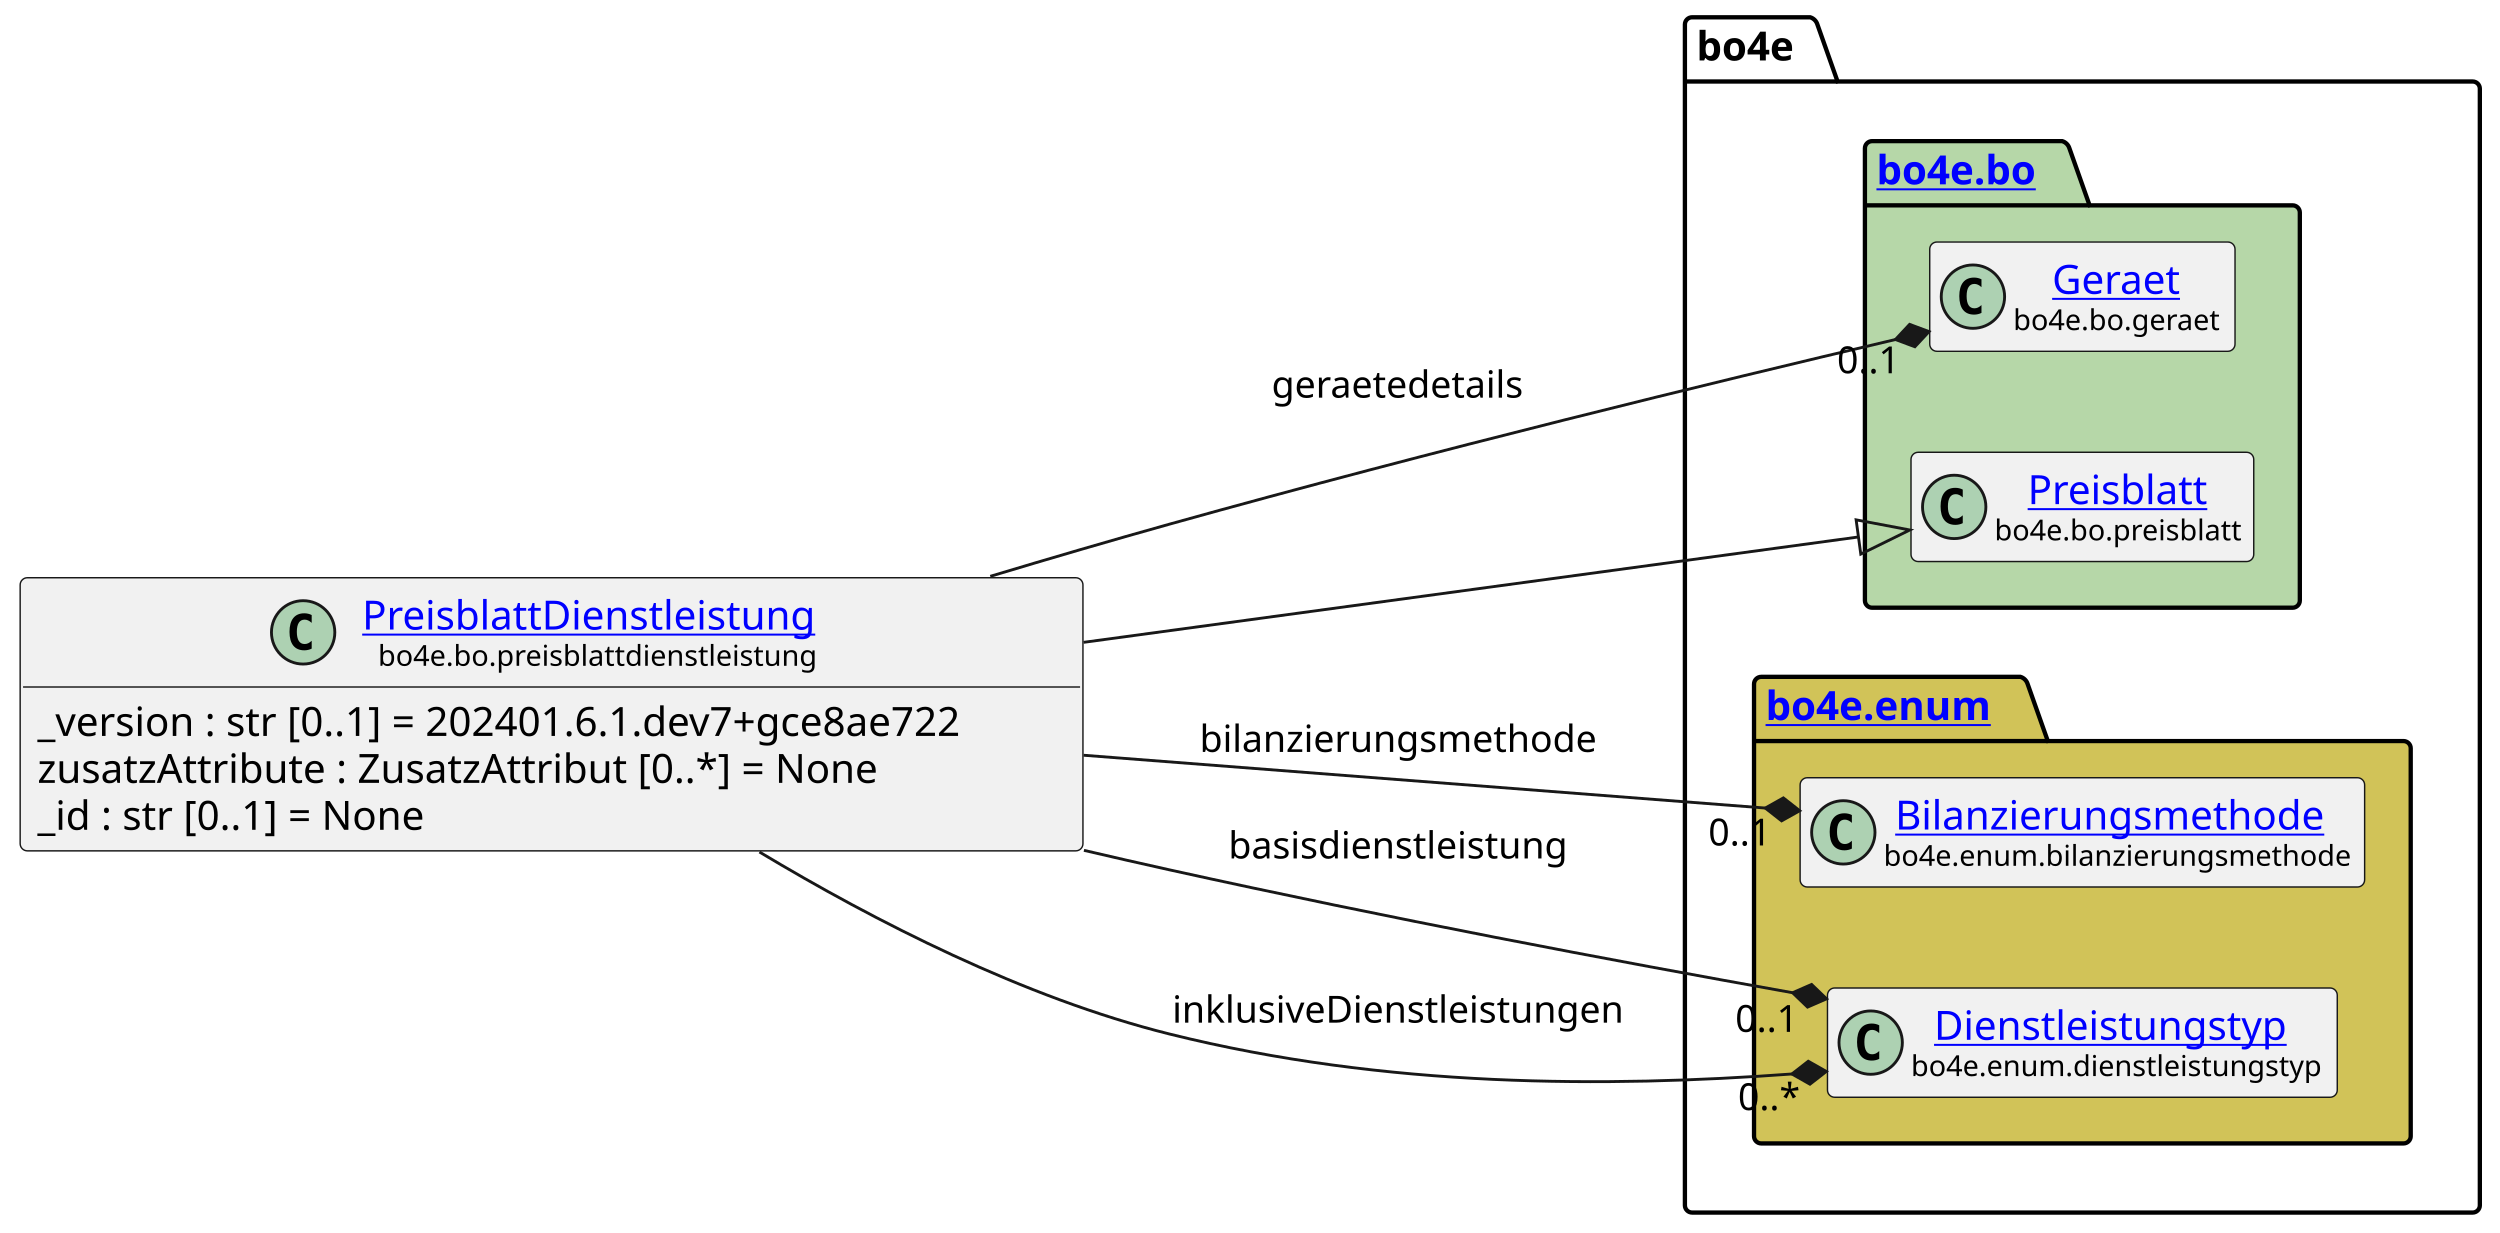
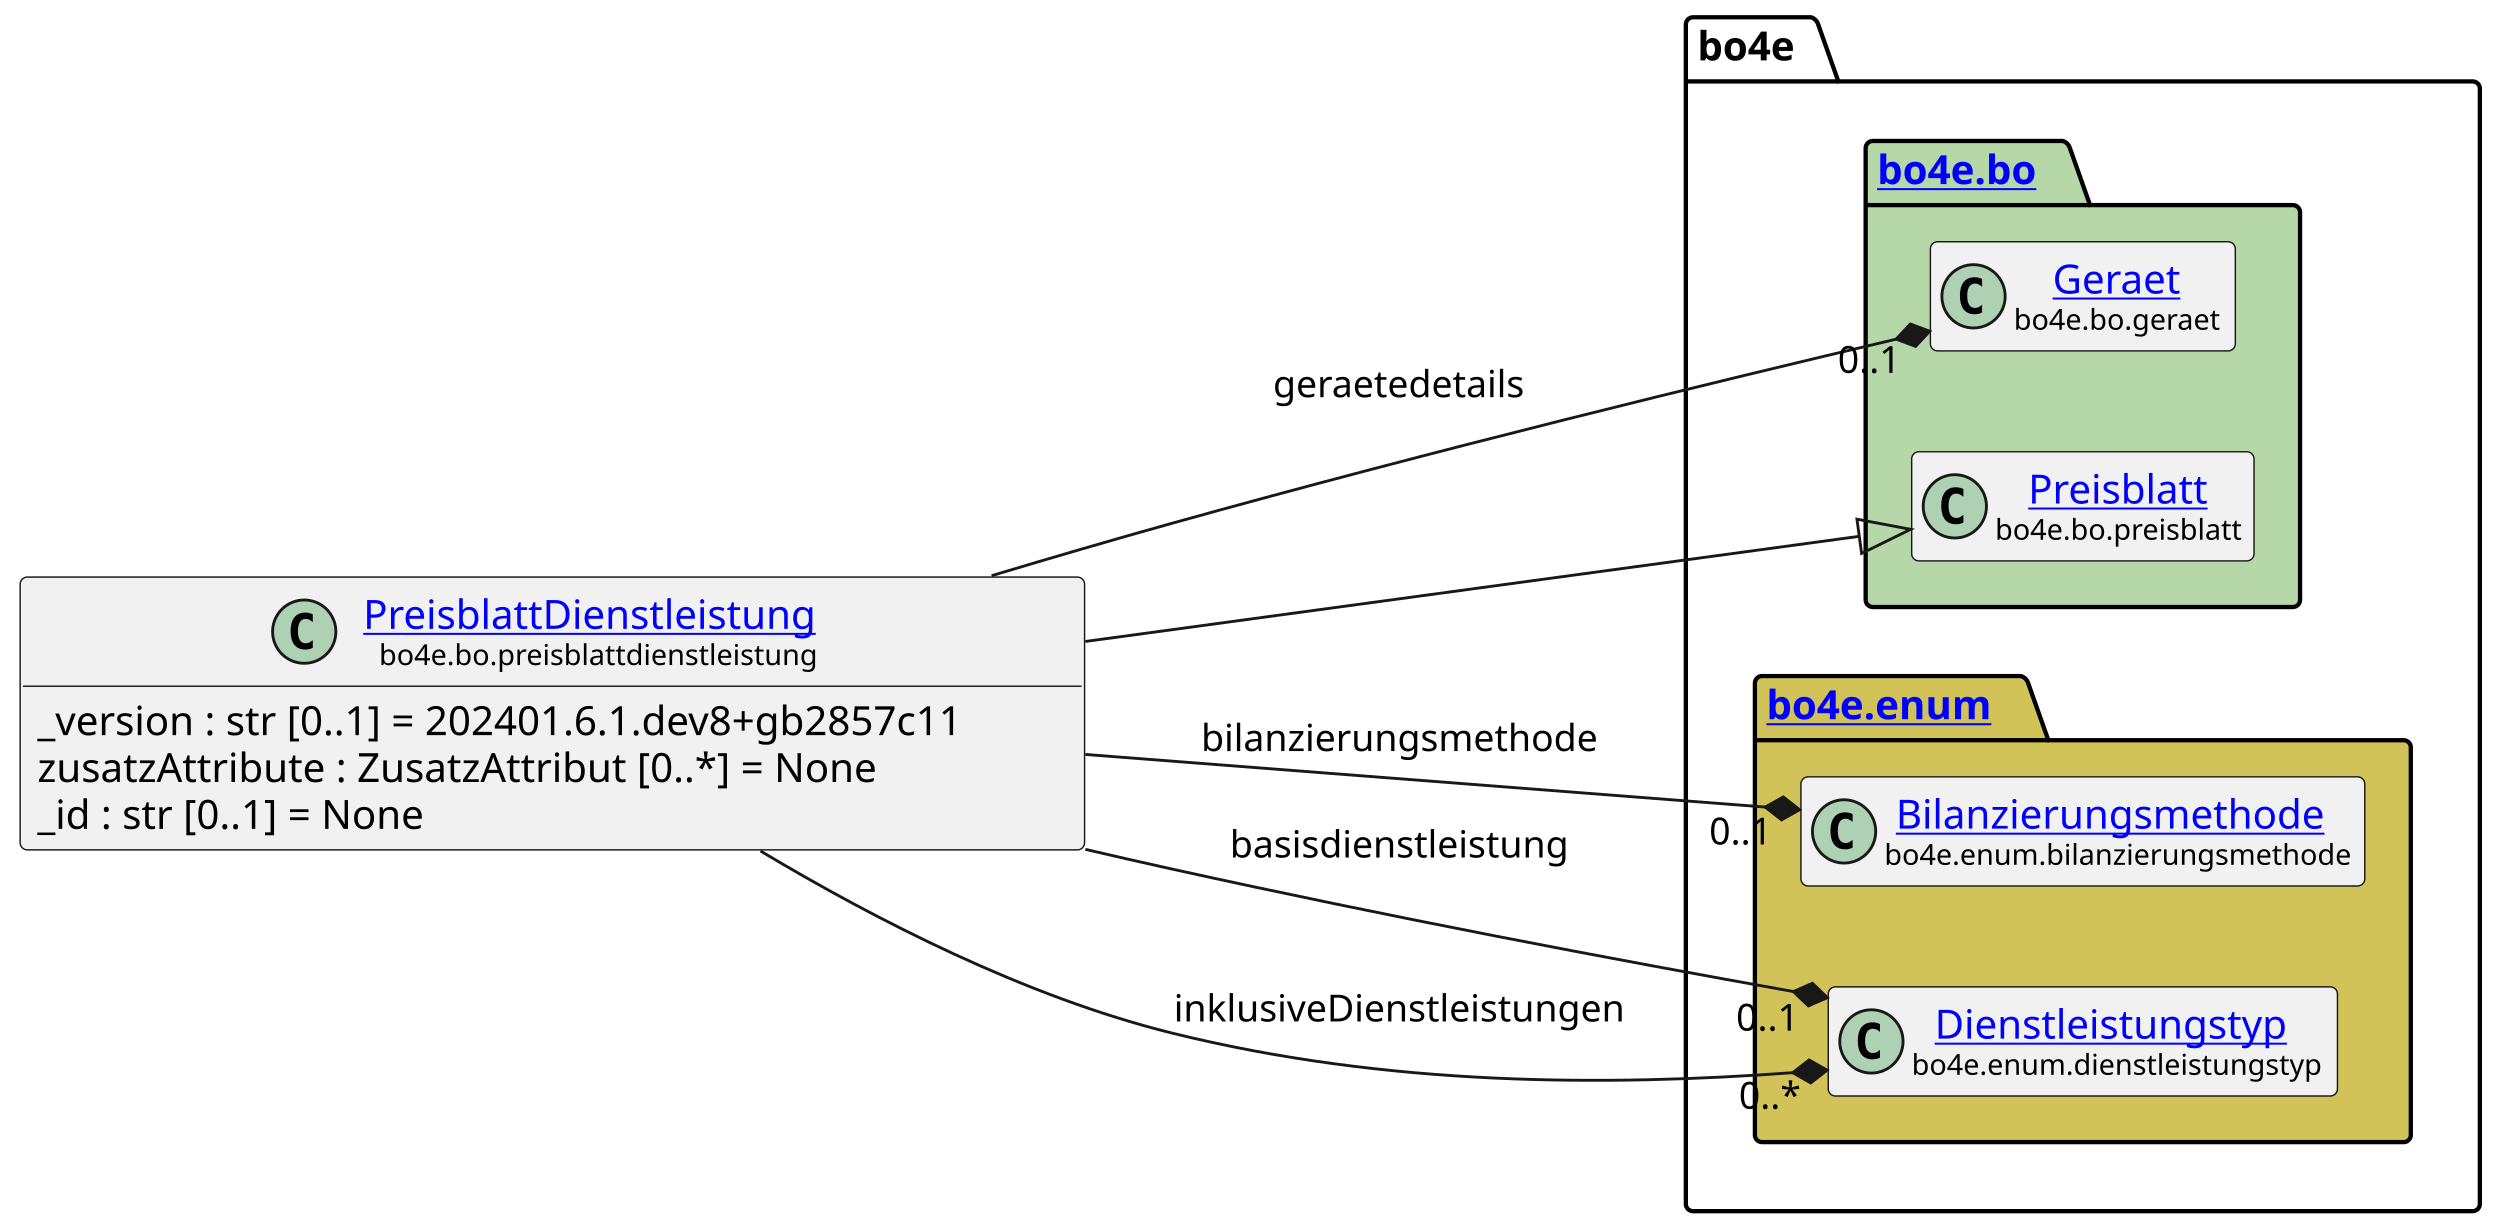
- <svg xmlns="http://www.w3.org/2000/svg" xmlns:xlink="http://www.w3.org/1999/xlink" contentStyleType="text/css" height="428px" preserveAspectRatio="none" style="width:868px;height:428px;background:#FFFFFF;" version="1.1" viewBox="0 0 868 428" width="868px" zoomAndPan="magnify">
+ <svg xmlns="http://www.w3.org/2000/svg" xmlns:xlink="http://www.w3.org/1999/xlink" contentStyleType="text/css" height="428px" preserveAspectRatio="none" style="width:869px;height:428px;background:#FFFFFF;" version="1.1" viewBox="0 0 869 428" width="869px" zoomAndPan="magnify">
  <defs />
  <g>
    <g id="cluster_bo4e">
-       <path d="M587.5,6 L628.5,6 A3.75,3.75 0 0 1 631,8.5 L638,28.297 L858.5,28.297 A2.5,2.5 0 0 1 861,30.797 L861,418.5 A2.5,2.5 0 0 1 858.5,421 L587.5,421 A2.5,2.5 0 0 1 585,418.5 L585,8.5 A2.5,2.5 0 0 1 587.5,6 " fill="none" style="stroke:#000000;stroke-width:1.5;" />
-       <line style="stroke:#000000;stroke-width:1.5;" x1="585" x2="638" y1="28.297" y2="28.297" />
-       <text fill="#000000" font-family="sans-serif" font-size="14" font-weight="bold" lengthAdjust="spacing" textLength="40" x="589" y="20.995">bo4e</text>
+       <path d="M588.5,6 L629.5,6 A3.75,3.75 0 0 1 632,8.5 L639,28.297 L859.5,28.297 A2.5,2.5 0 0 1 862,30.797 L862,418.5 A2.5,2.5 0 0 1 859.5,421 L588.5,421 A2.5,2.5 0 0 1 586,418.5 L586,8.5 A2.5,2.5 0 0 1 588.5,6 " fill="none" style="stroke:#000000;stroke-width:1.5;" />
+       <line style="stroke:#000000;stroke-width:1.5;" x1="586" x2="639" y1="28.297" y2="28.297" />
+       <text fill="#000000" font-family="sans-serif" font-size="14" font-weight="bold" lengthAdjust="spacing" textLength="40" x="590" y="20.995">bo4e</text>
    </g>
    <g id="cluster_bo">
-       <path d="M650,49 L716,49 A3.75,3.75 0 0 1 718.5,51.5 L725.5,71.297 L796,71.297 A2.5,2.5 0 0 1 798.5,73.797 L798.5,208.5 A2.5,2.5 0 0 1 796,211 L650,211 A2.5,2.5 0 0 1 647.5,208.5 L647.5,51.5 A2.5,2.5 0 0 1 650,49 " fill="#B6D7A8" style="stroke:#000000;stroke-width:1.5;" />
-       <line style="stroke:#000000;stroke-width:1.5;" x1="647.5" x2="725.5" y1="71.297" y2="71.297" />
+       <path d="M651,49 L717,49 A3.75,3.75 0 0 1 719.5,51.5 L726.5,71.297 L797,71.297 A2.5,2.5 0 0 1 799.5,73.797 L799.5,208.5 A2.5,2.5 0 0 1 797,211 L651,211 A2.5,2.5 0 0 1 648.5,208.5 L648.5,51.5 A2.5,2.5 0 0 1 651,49 " fill="#B6D7A8" style="stroke:#000000;stroke-width:1.5;" />
+       <line style="stroke:#000000;stroke-width:1.5;" x1="648.5" x2="726.5" y1="71.297" y2="71.297" />
      <a href="https://bo4e.github.io/BO4E-python/latest/api/bo4e.bo.html" target="_top" title="https://bo4e.github.io/BO4E-python/latest/api/bo4e.bo.html" xlink:actuate="onRequest" xlink:href="https://bo4e.github.io/BO4E-python/latest/api/bo4e.bo.html" xlink:show="new" xlink:title="https://bo4e.github.io/BO4E-python/latest/api/bo4e.bo.html" xlink:type="simple">
-         <text fill="#0000FF" font-family="sans-serif" font-size="14" font-weight="bold" lengthAdjust="spacing" text-decoration="underline" textLength="65" x="651.5" y="63.995">bo4e.bo</text>
+         <text fill="#0000FF" font-family="sans-serif" font-size="14" font-weight="bold" lengthAdjust="spacing" text-decoration="underline" textLength="65" x="652.5" y="63.995">bo4e.bo</text>
      </a>
    </g>
    <g id="cluster_enum">
-       <path d="M611.5,235 L701.5,235 A3.75,3.75 0 0 1 704,237.5 L711,257.297 L834.5,257.297 A2.5,2.5 0 0 1 837,259.797 L837,394.5 A2.5,2.5 0 0 1 834.5,397 L611.5,397 A2.5,2.5 0 0 1 609,394.5 L609,237.5 A2.5,2.5 0 0 1 611.5,235 " fill="#D1C358" style="stroke:#000000;stroke-width:1.5;" />
-       <line style="stroke:#000000;stroke-width:1.5;" x1="609" x2="711" y1="257.297" y2="257.297" />
+       <path d="M612.5,235 L702.5,235 A3.75,3.75 0 0 1 705,237.5 L712,257.297 L835.5,257.297 A2.5,2.5 0 0 1 838,259.797 L838,394.5 A2.5,2.5 0 0 1 835.5,397 L612.5,397 A2.5,2.5 0 0 1 610,394.5 L610,237.5 A2.5,2.5 0 0 1 612.5,235 " fill="#D1C358" style="stroke:#000000;stroke-width:1.5;" />
+       <line style="stroke:#000000;stroke-width:1.5;" x1="610" x2="712" y1="257.297" y2="257.297" />
      <a href="https://bo4e.github.io/BO4E-python/latest/api/bo4e.enum.html" target="_top" title="https://bo4e.github.io/BO4E-python/latest/api/bo4e.enum.html" xlink:actuate="onRequest" xlink:href="https://bo4e.github.io/BO4E-python/latest/api/bo4e.enum.html" xlink:show="new" xlink:title="https://bo4e.github.io/BO4E-python/latest/api/bo4e.enum.html" xlink:type="simple">
-         <text fill="#0000FF" font-family="sans-serif" font-size="14" font-weight="bold" lengthAdjust="spacing" text-decoration="underline" textLength="89" x="613" y="249.995">bo4e.enum</text>
+         <text fill="#0000FF" font-family="sans-serif" font-size="14" font-weight="bold" lengthAdjust="spacing" text-decoration="underline" textLength="89" x="614" y="249.995">bo4e.enum</text>
      </a>
    </g>
    <g id="elem_Geraet">
-       <rect codeLine="10" fill="#F1F1F1" height="37.938" id="Geraet" rx="2.5" ry="2.5" style="stroke:#181818;stroke-width:0.5;" width="106" x="670" y="84.03" />
-       <ellipse cx="685" cy="102.999" fill="#ADD1B2" rx="11" ry="11" style="stroke:#181818;stroke-width:1.0;" />
-       <path d="M687.969,108.639 Q687.391,108.936 686.75,109.077 Q686.109,109.233 685.406,109.233 Q682.906,109.233 681.578,107.593 Q680.266,105.936 680.266,102.811 Q680.266,99.686 681.578,98.03 Q682.906,96.374 685.406,96.374 Q686.109,96.374 686.75,96.53 Q687.406,96.686 687.969,96.983 L687.969,99.702 Q687.344,99.124 686.75,98.858 Q686.156,98.577 685.531,98.577 Q684.188,98.577 683.5,99.655 Q682.812,100.718 682.812,102.811 Q682.812,104.905 683.5,105.983 Q684.188,107.046 685.531,107.046 Q686.156,107.046 686.75,106.78 Q687.344,106.499 687.969,105.921 L687.969,108.639 Z " fill="#000000" />
+       <rect codeLine="10" fill="#F1F1F1" height="37.938" id="Geraet" rx="2.5" ry="2.5" style="stroke:#181818;stroke-width:0.5;" width="106" x="671" y="84.03" />
+       <ellipse cx="686" cy="102.999" fill="#ADD1B2" rx="11" ry="11" style="stroke:#181818;stroke-width:1.0;" />
+       <path d="M688.969,108.639 Q688.391,108.936 687.75,109.077 Q687.109,109.233 686.406,109.233 Q683.906,109.233 682.578,107.593 Q681.266,105.936 681.266,102.811 Q681.266,99.686 682.578,98.03 Q683.906,96.374 686.406,96.374 Q687.109,96.374 687.75,96.53 Q688.406,96.686 688.969,96.983 L688.969,99.702 Q688.344,99.124 687.75,98.858 Q687.156,98.577 686.531,98.577 Q685.188,98.577 684.5,99.655 Q683.812,100.718 683.812,102.811 Q683.812,104.905 684.5,105.983 Q685.188,107.046 686.531,107.046 Q687.156,107.046 687.75,106.78 Q688.344,106.499 688.969,105.921 L688.969,108.639 Z " fill="#000000" />
      <a href="https://bo4e.github.io/BO4E-python/latest/api/bo4e.bo.html#bo4e.bo.geraet.Geraet" target="_top" title="https://bo4e.github.io/BO4E-python/latest/api/bo4e.bo.html#bo4e.bo.geraet.Geraet" xlink:actuate="onRequest" xlink:href="https://bo4e.github.io/BO4E-python/latest/api/bo4e.bo.html#bo4e.bo.geraet.Geraet" xlink:show="new" xlink:title="https://bo4e.github.io/BO4E-python/latest/api/bo4e.bo.html#bo4e.bo.geraet.Geraet" xlink:type="simple">
-         <text fill="#0000FF" font-family="sans-serif" font-size="14" lengthAdjust="spacing" text-decoration="underline" textLength="47" x="712.5" y="102.025">Geraet</text>
+         <text fill="#0000FF" font-family="sans-serif" font-size="14" lengthAdjust="spacing" text-decoration="underline" textLength="47" x="713.5" y="102.025">Geraet</text>
      </a>
-       <text fill="#000000" font-family="sans-serif" font-size="10" lengthAdjust="spacing" textLength="74" x="699" y="114.609">bo4e.bo.geraet</text>
+       <text fill="#000000" font-family="sans-serif" font-size="10" lengthAdjust="spacing" textLength="74" x="700" y="114.609">bo4e.bo.geraet</text>
    </g>
    <g id="elem_Preisblatt">
-       <rect codeLine="11" fill="#F1F1F1" height="37.938" id="Preisblatt" rx="2.5" ry="2.5" style="stroke:#181818;stroke-width:0.5;" width="119" x="663.5" y="157.03" />
-       <ellipse cx="678.5" cy="175.999" fill="#ADD1B2" rx="11" ry="11" style="stroke:#181818;stroke-width:1.0;" />
-       <path d="M681.469,181.639 Q680.891,181.936 680.25,182.077 Q679.609,182.233 678.906,182.233 Q676.406,182.233 675.078,180.593 Q673.766,178.936 673.766,175.811 Q673.766,172.686 675.078,171.03 Q676.406,169.374 678.906,169.374 Q679.609,169.374 680.25,169.53 Q680.906,169.686 681.469,169.983 L681.469,172.702 Q680.844,172.124 680.25,171.858 Q679.656,171.577 679.031,171.577 Q677.688,171.577 677,172.655 Q676.312,173.718 676.312,175.811 Q676.312,177.905 677,178.983 Q677.688,180.046 679.031,180.046 Q679.656,180.046 680.25,179.78 Q680.844,179.499 681.469,178.921 L681.469,181.639 Z " fill="#000000" />
+       <rect codeLine="11" fill="#F1F1F1" height="37.938" id="Preisblatt" rx="2.5" ry="2.5" style="stroke:#181818;stroke-width:0.5;" width="119" x="664.5" y="157.03" />
+       <ellipse cx="679.5" cy="175.999" fill="#ADD1B2" rx="11" ry="11" style="stroke:#181818;stroke-width:1.0;" />
+       <path d="M682.469,181.639 Q681.891,181.936 681.25,182.077 Q680.609,182.233 679.906,182.233 Q677.406,182.233 676.078,180.593 Q674.766,178.936 674.766,175.811 Q674.766,172.686 676.078,171.03 Q677.406,169.374 679.906,169.374 Q680.609,169.374 681.25,169.53 Q681.906,169.686 682.469,169.983 L682.469,172.702 Q681.844,172.124 681.25,171.858 Q680.656,171.577 680.031,171.577 Q678.688,171.577 678,172.655 Q677.312,173.718 677.312,175.811 Q677.312,177.905 678,178.983 Q678.688,180.046 680.031,180.046 Q680.656,180.046 681.25,179.78 Q681.844,179.499 682.469,178.921 L682.469,181.639 Z " fill="#000000" />
      <a href="https://bo4e.github.io/BO4E-python/latest/api/bo4e.bo.html#bo4e.bo.preisblatt.Preisblatt" target="_top" title="https://bo4e.github.io/BO4E-python/latest/api/bo4e.bo.html#bo4e.bo.preisblatt.Preisblatt" xlink:actuate="onRequest" xlink:href="https://bo4e.github.io/BO4E-python/latest/api/bo4e.bo.html#bo4e.bo.preisblatt.Preisblatt" xlink:show="new" xlink:title="https://bo4e.github.io/BO4E-python/latest/api/bo4e.bo.html#bo4e.bo.preisblatt.Preisblatt" xlink:type="simple">
-         <text fill="#0000FF" font-family="sans-serif" font-size="14" lengthAdjust="spacing" text-decoration="underline" textLength="64" x="704" y="175.025">Preisblatt</text>
+         <text fill="#0000FF" font-family="sans-serif" font-size="14" lengthAdjust="spacing" text-decoration="underline" textLength="64" x="705" y="175.025">Preisblatt</text>
      </a>
-       <text fill="#000000" font-family="sans-serif" font-size="10" lengthAdjust="spacing" textLength="87" x="692.5" y="187.609">bo4e.bo.preisblatt</text>
+       <text fill="#000000" font-family="sans-serif" font-size="10" lengthAdjust="spacing" textLength="87" x="693.5" y="187.609">bo4e.bo.preisblatt</text>
    </g>
    <g id="elem_Bilanzierungsmethode">
-       <rect codeLine="14" fill="#F1F1F1" height="37.938" id="Bilanzierungsmethode" rx="2.5" ry="2.5" style="stroke:#181818;stroke-width:0.5;" width="196" x="625" y="270.03" />
-       <ellipse cx="640" cy="288.999" fill="#ADD1B2" rx="11" ry="11" style="stroke:#181818;stroke-width:1.0;" />
-       <path d="M642.969,294.639 Q642.391,294.936 641.75,295.077 Q641.109,295.233 640.406,295.233 Q637.906,295.233 636.578,293.592 Q635.266,291.936 635.266,288.811 Q635.266,285.686 636.578,284.03 Q637.906,282.374 640.406,282.374 Q641.109,282.374 641.75,282.53 Q642.406,282.686 642.969,282.983 L642.969,285.702 Q642.344,285.124 641.75,284.858 Q641.156,284.577 640.531,284.577 Q639.188,284.577 638.5,285.655 Q637.812,286.717 637.812,288.811 Q637.812,290.905 638.5,291.983 Q639.188,293.046 640.531,293.046 Q641.156,293.046 641.75,292.78 Q642.344,292.499 642.969,291.921 L642.969,294.639 Z " fill="#000000" />
+       <rect codeLine="14" fill="#F1F1F1" height="37.938" id="Bilanzierungsmethode" rx="2.5" ry="2.5" style="stroke:#181818;stroke-width:0.5;" width="196" x="626" y="270.03" />
+       <ellipse cx="641" cy="288.999" fill="#ADD1B2" rx="11" ry="11" style="stroke:#181818;stroke-width:1.0;" />
+       <path d="M643.969,294.639 Q643.391,294.936 642.75,295.077 Q642.109,295.233 641.406,295.233 Q638.906,295.233 637.578,293.592 Q636.266,291.936 636.266,288.811 Q636.266,285.686 637.578,284.03 Q638.906,282.374 641.406,282.374 Q642.109,282.374 642.75,282.53 Q643.406,282.686 643.969,282.983 L643.969,285.702 Q643.344,285.124 642.75,284.858 Q642.156,284.577 641.531,284.577 Q640.188,284.577 639.5,285.655 Q638.812,286.717 638.812,288.811 Q638.812,290.905 639.5,291.983 Q640.188,293.046 641.531,293.046 Q642.156,293.046 642.75,292.78 Q643.344,292.499 643.969,291.921 L643.969,294.639 Z " fill="#000000" />
      <a href="https://bo4e.github.io/BO4E-python/latest/api/bo4e.enum.html#bo4e.enum.bilanzierungsmethode.Bilanzierungsmethode" target="_top" title="https://bo4e.github.io/BO4E-python/latest/api/bo4e.enum.html#bo4e.enum.bilanzierungsmethode.Bilanzierungsmethode" xlink:actuate="onRequest" xlink:href="https://bo4e.github.io/BO4E-python/latest/api/bo4e.enum.html#bo4e.enum.bilanzierungsmethode.Bilanzierungsmethode" xlink:show="new" xlink:title="https://bo4e.github.io/BO4E-python/latest/api/bo4e.enum.html#bo4e.enum.bilanzierungsmethode.Bilanzierungsmethode" xlink:type="simple">
-         <text fill="#0000FF" font-family="sans-serif" font-size="14" lengthAdjust="spacing" text-decoration="underline" textLength="156" x="658" y="288.025">Bilanzierungsmethode</text>
+         <text fill="#0000FF" font-family="sans-serif" font-size="14" lengthAdjust="spacing" text-decoration="underline" textLength="156" x="659" y="288.025">Bilanzierungsmethode</text>
      </a>
-       <text fill="#000000" font-family="sans-serif" font-size="10" lengthAdjust="spacing" textLength="164" x="654" y="300.609">bo4e.enum.bilanzierungsmethode</text>
+       <text fill="#000000" font-family="sans-serif" font-size="10" lengthAdjust="spacing" textLength="164" x="655" y="300.609">bo4e.enum.bilanzierungsmethode</text>
    </g>
    <g id="elem_Dienstleistungstyp">
-       <rect codeLine="15" fill="#F1F1F1" height="37.938" id="Dienstleistungstyp" rx="2.5" ry="2.5" style="stroke:#181818;stroke-width:0.5;" width="177" x="634.5" y="343.03" />
-       <ellipse cx="649.5" cy="361.999" fill="#ADD1B2" rx="11" ry="11" style="stroke:#181818;stroke-width:1.0;" />
-       <path d="M652.469,367.639 Q651.891,367.936 651.25,368.077 Q650.609,368.233 649.906,368.233 Q647.406,368.233 646.078,366.592 Q644.766,364.936 644.766,361.811 Q644.766,358.686 646.078,357.03 Q647.406,355.374 649.906,355.374 Q650.609,355.374 651.25,355.53 Q651.906,355.686 652.469,355.983 L652.469,358.702 Q651.844,358.124 651.25,357.858 Q650.656,357.577 650.031,357.577 Q648.688,357.577 648,358.655 Q647.312,359.717 647.312,361.811 Q647.312,363.905 648,364.983 Q648.688,366.046 650.031,366.046 Q650.656,366.046 651.25,365.78 Q651.844,365.499 652.469,364.921 L652.469,367.639 Z " fill="#000000" />
+       <rect codeLine="15" fill="#F1F1F1" height="37.938" id="Dienstleistungstyp" rx="2.5" ry="2.5" style="stroke:#181818;stroke-width:0.5;" width="177" x="635.5" y="343.03" />
+       <ellipse cx="650.5" cy="361.999" fill="#ADD1B2" rx="11" ry="11" style="stroke:#181818;stroke-width:1.0;" />
+       <path d="M653.469,367.639 Q652.891,367.936 652.25,368.077 Q651.609,368.233 650.906,368.233 Q648.406,368.233 647.078,366.592 Q645.766,364.936 645.766,361.811 Q645.766,358.686 647.078,357.03 Q648.406,355.374 650.906,355.374 Q651.609,355.374 652.25,355.53 Q652.906,355.686 653.469,355.983 L653.469,358.702 Q652.844,358.124 652.25,357.858 Q651.656,357.577 651.031,357.577 Q649.688,357.577 649,358.655 Q648.312,359.717 648.312,361.811 Q648.312,363.905 649,364.983 Q649.688,366.046 651.031,366.046 Q651.656,366.046 652.25,365.78 Q652.844,365.499 653.469,364.921 L653.469,367.639 Z " fill="#000000" />
      <a href="https://bo4e.github.io/BO4E-python/latest/api/bo4e.enum.html#bo4e.enum.dienstleistungstyp.Dienstleistungstyp" target="_top" title="https://bo4e.github.io/BO4E-python/latest/api/bo4e.enum.html#bo4e.enum.dienstleistungstyp.Dienstleistungstyp" xlink:actuate="onRequest" xlink:href="https://bo4e.github.io/BO4E-python/latest/api/bo4e.enum.html#bo4e.enum.dienstleistungstyp.Dienstleistungstyp" xlink:show="new" xlink:title="https://bo4e.github.io/BO4E-python/latest/api/bo4e.enum.html#bo4e.enum.dienstleistungstyp.Dienstleistungstyp" xlink:type="simple">
-         <text fill="#0000FF" font-family="sans-serif" font-size="14" lengthAdjust="spacing" text-decoration="underline" textLength="129" x="671.5" y="361.025">Dienstleistungstyp</text>
+         <text fill="#0000FF" font-family="sans-serif" font-size="14" lengthAdjust="spacing" text-decoration="underline" textLength="129" x="672.5" y="361.025">Dienstleistungstyp</text>
      </a>
-       <text fill="#000000" font-family="sans-serif" font-size="10" lengthAdjust="spacing" textLength="145" x="663.5" y="373.609">bo4e.enum.dienstleistungstyp</text>
+       <text fill="#000000" font-family="sans-serif" font-size="10" lengthAdjust="spacing" textLength="145" x="664.5" y="373.609">bo4e.enum.dienstleistungstyp</text>
    </g>
    <g id="elem_PreisblattDienstleistung">
-       <rect codeLine="3" fill="#F1F1F1" height="94.828" id="PreisblattDienstleistung" rx="2.5" ry="2.5" style="stroke:#181818;stroke-width:0.5;" width="369" x="7" y="200.59" />
-       <ellipse cx="105.25" cy="219.559" fill="#ADD1B2" rx="11" ry="11" style="stroke:#181818;stroke-width:1.0;" />
-       <path d="M108.219,225.199 Q107.641,225.496 107,225.637 Q106.359,225.793 105.656,225.793 Q103.156,225.793 101.828,224.153 Q100.516,222.496 100.516,219.371 Q100.516,216.246 101.828,214.59 Q103.156,212.934 105.656,212.934 Q106.359,212.934 107,213.09 Q107.656,213.246 108.219,213.543 L108.219,216.262 Q107.594,215.684 107,215.418 Q106.406,215.137 105.781,215.137 Q104.438,215.137 103.75,216.215 Q103.062,217.278 103.062,219.371 Q103.062,221.465 103.75,222.543 Q104.438,223.606 105.781,223.606 Q106.406,223.606 107,223.34 Q107.594,223.059 108.219,222.481 L108.219,225.199 Z " fill="#000000" />
+       <rect codeLine="3" fill="#F1F1F1" height="94.828" id="PreisblattDienstleistung" rx="2.5" ry="2.5" style="stroke:#181818;stroke-width:0.5;" width="370" x="7" y="200.59" />
+       <ellipse cx="105.75" cy="219.559" fill="#ADD1B2" rx="11" ry="11" style="stroke:#181818;stroke-width:1.0;" />
+       <path d="M108.719,225.199 Q108.141,225.496 107.5,225.637 Q106.859,225.793 106.156,225.793 Q103.656,225.793 102.328,224.153 Q101.016,222.496 101.016,219.371 Q101.016,216.246 102.328,214.59 Q103.656,212.934 106.156,212.934 Q106.859,212.934 107.5,213.09 Q108.156,213.246 108.719,213.543 L108.719,216.262 Q108.094,215.684 107.5,215.418 Q106.906,215.137 106.281,215.137 Q104.938,215.137 104.25,216.215 Q103.562,217.278 103.562,219.371 Q103.562,221.465 104.25,222.543 Q104.938,223.606 106.281,223.606 Q106.906,223.606 107.5,223.34 Q108.094,223.059 108.719,222.481 L108.719,225.199 Z " fill="#000000" />
      <a href="https://bo4e.github.io/BO4E-python/latest/api/bo4e.bo.html#bo4e.bo.preisblattdienstleistung.PreisblattDienstleistung" target="_top" title="https://bo4e.github.io/BO4E-python/latest/api/bo4e.bo.html#bo4e.bo.preisblattdienstleistung.PreisblattDienstleistung" xlink:actuate="onRequest" xlink:href="https://bo4e.github.io/BO4E-python/latest/api/bo4e.bo.html#bo4e.bo.preisblattdienstleistung.PreisblattDienstleistung" xlink:show="new" xlink:title="https://bo4e.github.io/BO4E-python/latest/api/bo4e.bo.html#bo4e.bo.preisblattdienstleistung.PreisblattDienstleistung" xlink:type="simple">
-         <text fill="#0000FF" font-family="sans-serif" font-size="14" lengthAdjust="spacing" text-decoration="underline" textLength="164" x="125.75" y="218.585">PreisblattDienstleistung</text>
+         <text fill="#0000FF" font-family="sans-serif" font-size="14" lengthAdjust="spacing" text-decoration="underline" textLength="164" x="126.25" y="218.585">PreisblattDienstleistung</text>
      </a>
-       <text fill="#000000" font-family="sans-serif" font-size="10" lengthAdjust="spacing" textLength="153" x="131.25" y="231.169">bo4e.bo.preisblattdienstleistung</text>
-       <line style="stroke:#181818;stroke-width:0.5;" x1="8" x2="375" y1="238.528" y2="238.528" />
-       <text fill="#000000" font-family="sans-serif" font-size="14" lengthAdjust="spacing" textLength="357" x="13" y="255.523">_version : str [0..1] = 202401.6.1.dev7+gce8ae722</text>
+       <text fill="#000000" font-family="sans-serif" font-size="10" lengthAdjust="spacing" textLength="153" x="131.75" y="231.169">bo4e.bo.preisblattdienstleistung</text>
+       <line style="stroke:#181818;stroke-width:0.5;" x1="8" x2="376" y1="238.528" y2="238.528" />
+       <text fill="#000000" font-family="sans-serif" font-size="14" lengthAdjust="spacing" textLength="358" x="13" y="255.523">_version : str [0..1] = 202401.6.1.dev8+gb2857c11</text>
      <text fill="#000000" font-family="sans-serif" font-size="14" lengthAdjust="spacing" textLength="311" x="13" y="271.82">zusatzAttribute : ZusatzAttribut [0..*] = None</text>
      <text fill="#000000" font-family="sans-serif" font-size="14" lengthAdjust="spacing" textLength="147" x="13" y="288.116">_id : str [0..1] = None</text>
    </g>
    <g id="link_PreisblattDienstleistung_Preisblatt">
-       <path codeLine="18" d="M376.21,223.02 C476.57,209.37 576.294,195.816 645.254,186.436 " fill="none" id="PreisblattDienstleistung-to-Preisblatt" style="stroke:#181818;stroke-width:1.0;" />
-       <polygon fill="none" points="663.09,184.01,644.446,180.491,646.063,192.381,663.09,184.01" style="stroke:#181818;stroke-width:1.0;" />
+       <path codeLine="18" d="M377.25,222.97 C477.67,209.33 577.354,195.782 646.284,186.422 " fill="none" id="PreisblattDienstleistung-to-Preisblatt" style="stroke:#181818;stroke-width:1.0;" />
+       <polygon fill="none" points="664.12,184,645.476,180.477,647.091,192.367,664.12,184" style="stroke:#181818;stroke-width:1.0;" />
    </g>
    <g id="link_PreisblattDienstleistung_Bilanzierungsmethode">
-       <path codeLine="19" d="M376.21,262.22 C459.84,268.7 543.456,275.173 612.896,280.553 " fill="none" id="PreisblattDienstleistung-to-Bilanzierungsmethode" style="stroke:#181818;stroke-width:1.0;" />
-       <polygon fill="#181818" points="624.86,281.48,619.187,277.029,612.896,280.553,618.569,285.005,624.86,281.48" style="stroke:#181818;stroke-width:1.0;" />
-       <text fill="#000000" font-family="sans-serif" font-size="13" lengthAdjust="spacing" textLength="142" x="416.5" y="261.067">bilanzierungsmethode</text>
-       <text fill="#000000" font-family="sans-serif" font-size="13" lengthAdjust="spacing" textLength="24" x="593.116" y="293.55">0..1</text>
+       <path codeLine="19" d="M377.25,262.25 C460.78,268.72 544.186,275.164 613.576,280.534 " fill="none" id="PreisblattDienstleistung-to-Bilanzierungsmethode" style="stroke:#181818;stroke-width:1.0;" />
+       <polygon fill="#181818" points="625.54,281.46,619.866,277.009,613.576,280.534,619.249,284.985,625.54,281.46" style="stroke:#181818;stroke-width:1.0;" />
+       <text fill="#000000" font-family="sans-serif" font-size="13" lengthAdjust="spacing" textLength="142" x="417.5" y="261.067">bilanzierungsmethode</text>
+       <text fill="#000000" font-family="sans-serif" font-size="13" lengthAdjust="spacing" textLength="24" x="594.119" y="293.529">0..1</text>
    </g>
    <g id="link_PreisblattDienstleistung_Dienstleistungstyp">
-       <path codeLine="20" d="M376.34,295.24 C386.36,297.59 396.29,299.85 406,302 C482.74,318.97 558.808,333.307 622.378,344.677 " fill="none" id="PreisblattDienstleistung-to-Dienstleistungstyp" style="stroke:#181818;stroke-width:1.0;" />
-       <polygon fill="#181818" points="634.19,346.79,628.988,341.796,622.378,344.677,627.58,349.671,634.19,346.79" style="stroke:#181818;stroke-width:1.0;" />
-       <text fill="#000000" font-family="sans-serif" font-size="13" lengthAdjust="spacing" textLength="122" x="426.5" y="298.067">basisdienstleistung</text>
-       <text fill="#000000" font-family="sans-serif" font-size="13" lengthAdjust="spacing" textLength="24" x="602.472" y="358.272">0..1</text>
+       <path codeLine="20" d="M377.27,295.24 C387.31,297.58 397.27,299.85 407,302 C483.75,318.95 559.808,333.285 623.378,344.665 " fill="none" id="PreisblattDienstleistung-to-Dienstleistungstyp" style="stroke:#181818;stroke-width:1.0;" />
+       <polygon fill="#181818" points="635.19,346.78,629.989,341.785,623.378,344.665,628.579,349.66,635.19,346.78" style="stroke:#181818;stroke-width:1.0;" />
+       <text fill="#000000" font-family="sans-serif" font-size="13" lengthAdjust="spacing" textLength="122" x="427.5" y="298.067">basisdienstleistung</text>
+       <text fill="#000000" font-family="sans-serif" font-size="13" lengthAdjust="spacing" textLength="24" x="603.472" y="358.261">0..1</text>
    </g>
    <g id="link_PreisblattDienstleistung_Dienstleistungstyp">
-       <path codeLine="21" d="M263.68,295.81 C303.66,319.81 355.54,346.41 406,359 C481.32,377.79 557.952,377.598 622.142,372.888 " fill="none" id="PreisblattDienstleistung-to-Dienstleistungstyp-1" style="stroke:#181818;stroke-width:1.0;" />
-       <polygon fill="#181818" points="634.11,372.01,627.833,368.46,622.142,372.888,628.419,376.438,634.11,372.01" style="stroke:#181818;stroke-width:1.0;" />
-       <text fill="#000000" font-family="sans-serif" font-size="13" lengthAdjust="spacing" textLength="161" x="407" y="355.067">inklusiveDienstleistungen</text>
-       <text fill="#000000" font-family="sans-serif" font-size="13" lengthAdjust="spacing" textLength="23" x="603.424" y="385.423">0..*</text>
+       <path codeLine="21" d="M264.36,295.81 C304.44,319.81 356.44,346.41 407,359 C482.33,377.75 558.962,377.566 623.142,372.866 " fill="none" id="PreisblattDienstleistung-to-Dienstleistungstyp-1" style="stroke:#181818;stroke-width:1.0;" />
+       <polygon fill="#181818" points="635.11,371.99,628.834,368.439,623.142,372.866,629.418,376.418,635.11,371.99" style="stroke:#181818;stroke-width:1.0;" />
+       <text fill="#000000" font-family="sans-serif" font-size="13" lengthAdjust="spacing" textLength="161" x="408" y="355.067">inklusiveDienstleistungen</text>
+       <text fill="#000000" font-family="sans-serif" font-size="13" lengthAdjust="spacing" textLength="23" x="604.424" y="385.401">0..*</text>
    </g>
    <g id="link_PreisblattDienstleistung_Geraet">
-       <path codeLine="22" d="M343.82,200.1 C364.66,193.83 385.82,187.64 406,182 C498.32,156.21 595.24,132.692 658.09,117.882 " fill="none" id="PreisblattDienstleistung-to-Geraet" style="stroke:#181818;stroke-width:1.0;" />
-       <polygon fill="#181818" points="669.77,115.13,663.013,112.613,658.09,117.882,664.847,120.4,669.77,115.13" style="stroke:#181818;stroke-width:1.0;" />
-       <text fill="#000000" font-family="sans-serif" font-size="13" lengthAdjust="spacing" textLength="92" x="441.5" y="138.067">geraetedetails</text>
-       <text fill="#000000" font-family="sans-serif" font-size="13" lengthAdjust="spacing" textLength="24" x="637.82" y="129.597">0..1</text>
+       <path codeLine="22" d="M344.68,200.11 C365.56,193.84 386.78,187.64 407,182 C499.33,156.24 596.24,132.714 659.09,117.894 " fill="none" id="PreisblattDienstleistung-to-Geraet" style="stroke:#181818;stroke-width:1.0;" />
+       <polygon fill="#181818" points="670.77,115.14,664.012,112.624,659.09,117.894,665.848,120.41,670.77,115.14" style="stroke:#181818;stroke-width:1.0;" />
+       <text fill="#000000" font-family="sans-serif" font-size="13" lengthAdjust="spacing" textLength="92" x="442.5" y="138.067">geraetedetails</text>
+       <text fill="#000000" font-family="sans-serif" font-size="13" lengthAdjust="spacing" textLength="24" x="638.82" y="129.609">0..1</text>
    </g>
  </g>
</svg>
